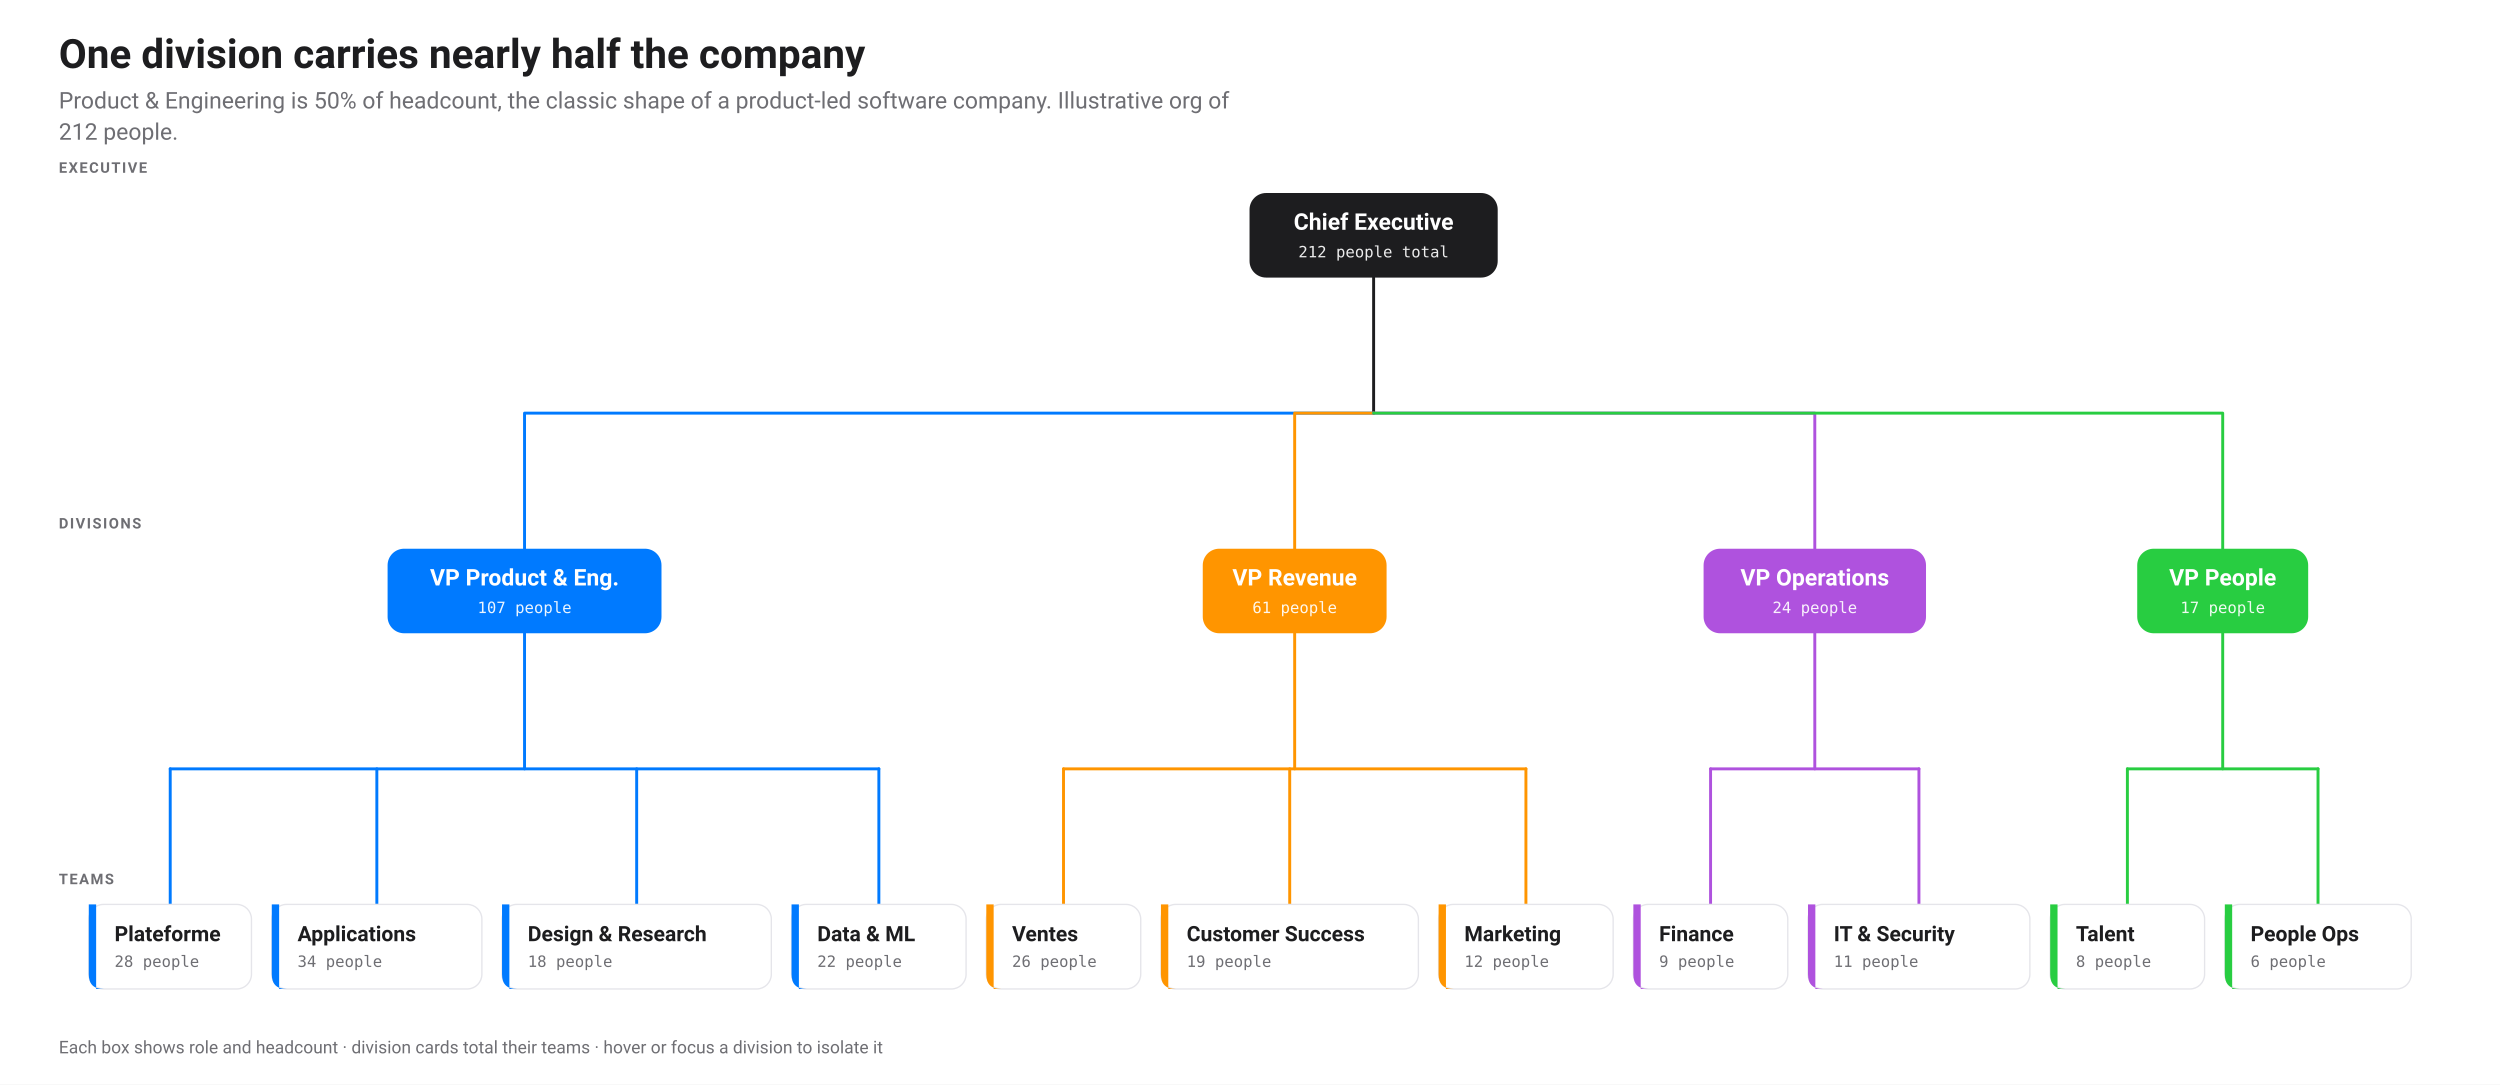
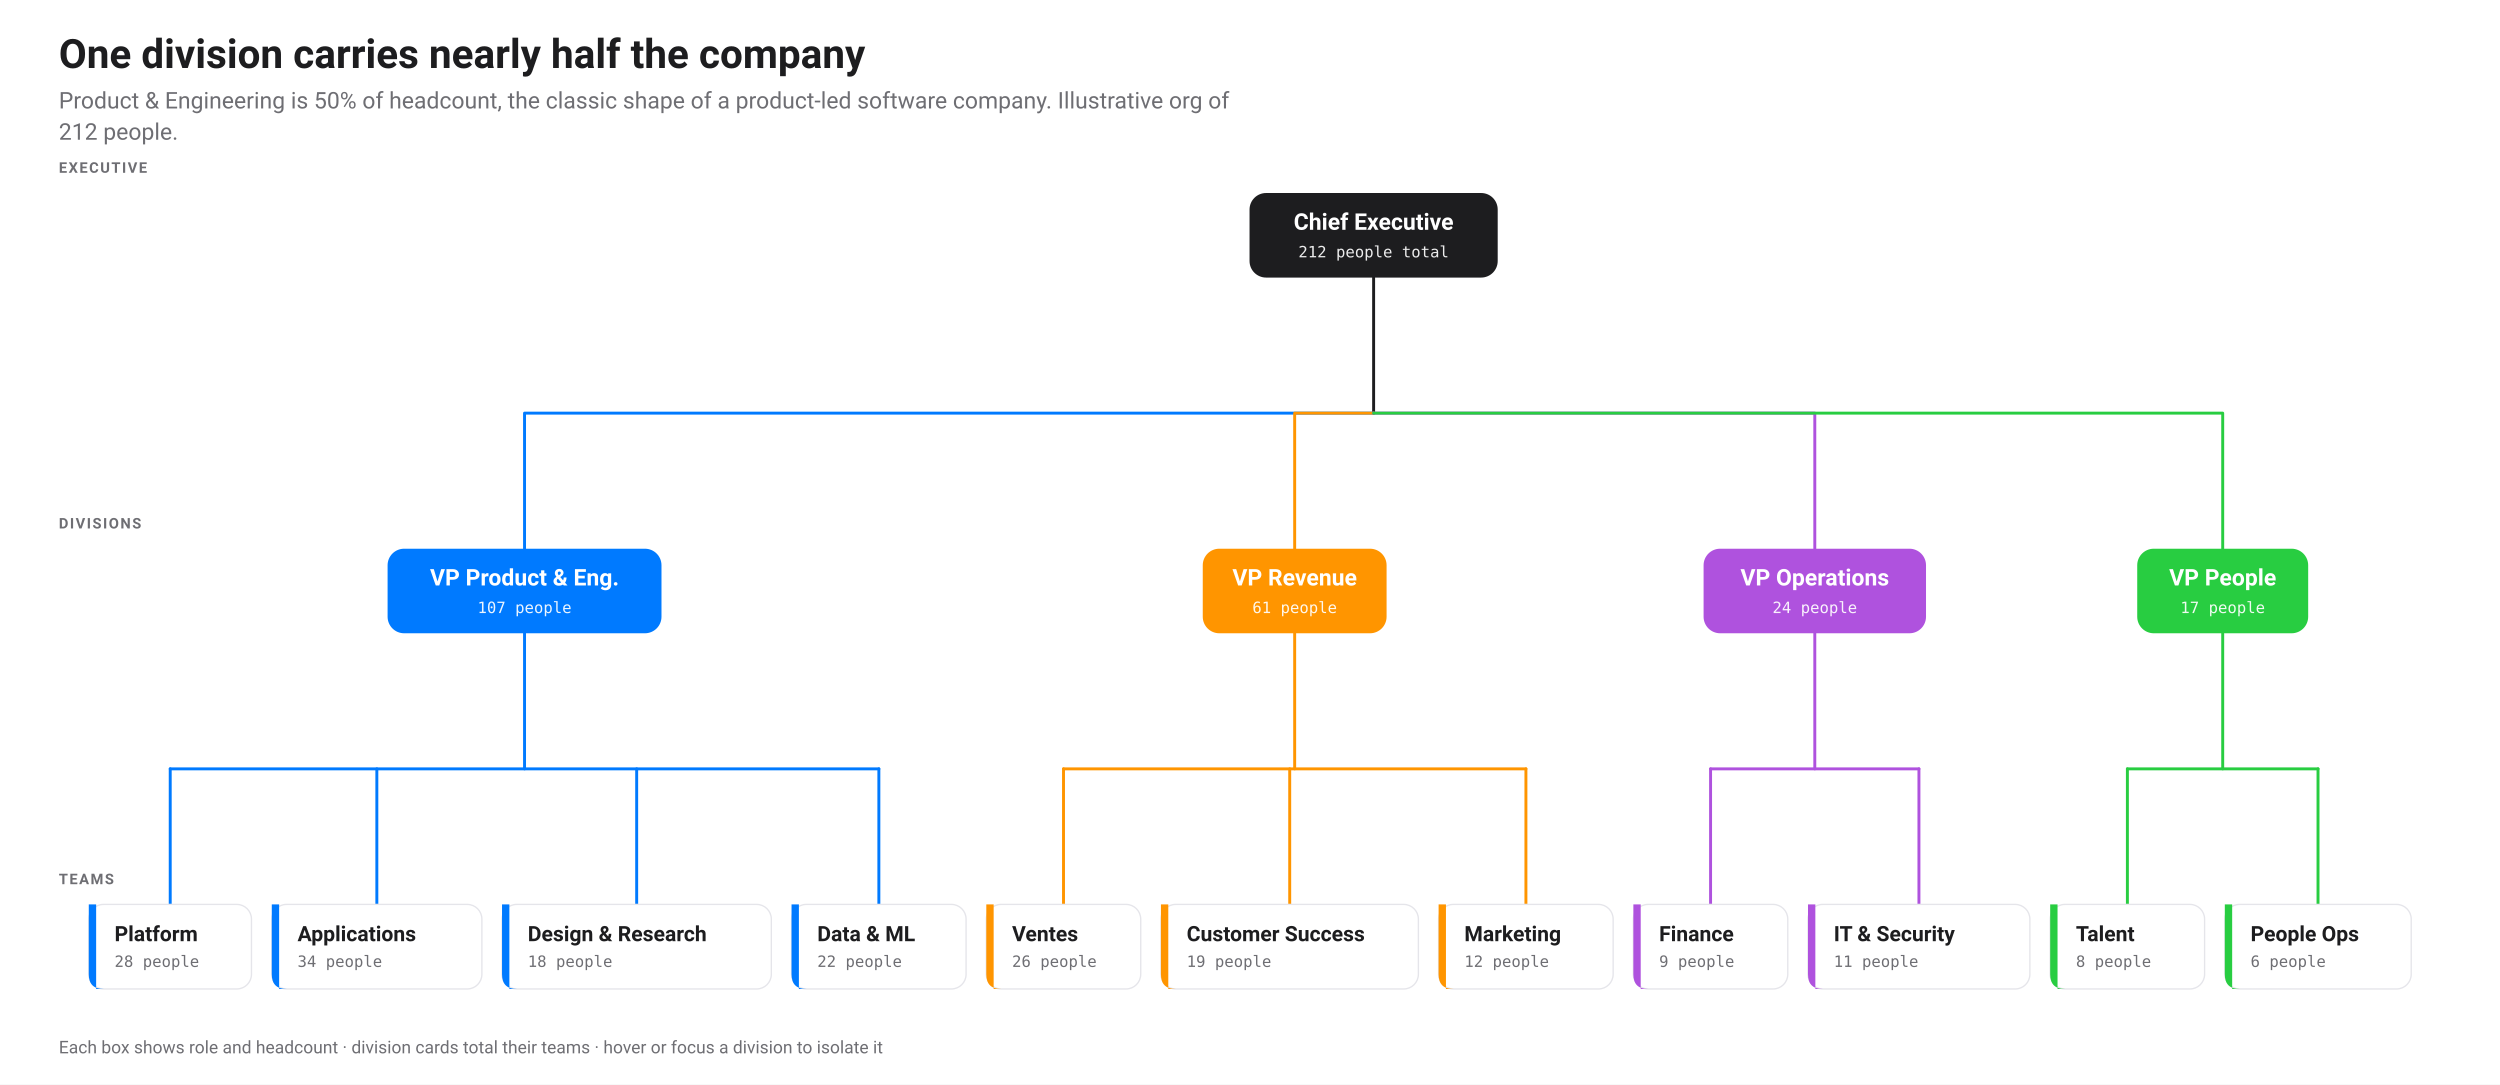
<svg xmlns="http://www.w3.org/2000/svg" width="2720" height="1180" viewBox="0 0 2720 1180" font-family="Roboto, system-ui, sans-serif" role="img" aria-labelledby="org-title org-desc">
  <style>.box,.wire{transition:opacity .16s ease}#org:hover .division .box,#org:hover .division .wire{opacity:.22}#org .division:hover .box,#org .division:hover .wire,#org .division:focus-within .box,#org .division:focus-within .wire{opacity:1}.hit:focus{outline:none}</style>
  <rect width="2720" height="1180" fill="#FFFFFF" />
  <text x="64" y="74" font-size="44" font-weight="700" fill="#1D1D1F">One division carries nearly half the company</text>
  <text x="64" y="118" font-size="25" fill="#6E6E73">Product &amp; Engineering is 50% of headcount, the classic shape of a product-led software company. Illustrative org of</text>
  <text x="64" y="152" font-size="25" fill="#6E6E73">212 people.</text>
  <text x="64" y="188.0" font-size="16" font-weight="700" letter-spacing="1.6" fill="#6E6E73">EXECUTIVE</text>
  <text x="64" y="575.0" font-size="16" font-weight="700" letter-spacing="1.6" fill="#6E6E73">DIVISIONS</text>
  <text x="64" y="962.0" font-size="16" font-weight="700" letter-spacing="1.6" fill="#6E6E73">TEAMS</text>
  <g id="org">
    <g id="base">
      <path class="wire" d="M1494.5,302.0 L1494.5,449.5" fill="none" stroke="#1D1D1F" stroke-width="3.2" stroke-linecap="round" />
      <path class="wire" d="M1494.5,449.5 L570.7,449.5 L570.7,597.0" fill="none" stroke="#007AFF" stroke-width="3.2" stroke-linecap="round" stroke-linejoin="round" />
      <path class="wire" d="M1494.5,449.5 L1408.6,449.5 L1408.6,597.0" fill="none" stroke="#FF9500" stroke-width="3.2" stroke-linecap="round" stroke-linejoin="round" />
      <path class="wire" d="M1494.5,449.5 L1974.5,449.5 L1974.5,597.0" fill="none" stroke="#AF52DE" stroke-width="3.2" stroke-linecap="round" stroke-linejoin="round" />
      <path class="wire" d="M1494.5,449.5 L2418.3,449.5 L2418.3,597.0" fill="none" stroke="#28CD41" stroke-width="3.2" stroke-linecap="round" stroke-linejoin="round" />
      <g class="box">
        <rect class="hit" tabindex="0" x="1359.5" y="210.0" width="270.0" height="92" rx="18" fill="#1D1D1F" />
        <text x="1494.5" y="250.0" text-anchor="middle" font-size="25" font-weight="700" fill="#FFFFFF">Chief Executive</text>
        <text x="1494.5" y="280.0" text-anchor="middle" font-family="Roboto Mono, ui-monospace, monospace" font-size="17" fill="#FFFFFF" fill-opacity="0.92">212 people total</text>
      </g>
    </g>
    <g class="division" role="group" aria-label="Product &amp; Engineering division">
      <path class="wire" d="M570.7,689.0 L570.7,836.5" fill="none" stroke="#007AFF" stroke-width="3.2" stroke-linecap="round" />
      <path class="wire" d="M185.2,836.5 L956.2,836.5" fill="none" stroke="#007AFF" stroke-width="3.2" stroke-linecap="round" />
      <path class="wire" d="M185.2,836.5 L185.2,984.0" fill="none" stroke="#007AFF" stroke-width="3.2" stroke-linecap="round" />
      <path class="wire" d="M410.0,836.5 L410.0,984.0" fill="none" stroke="#007AFF" stroke-width="3.2" stroke-linecap="round" />
      <path class="wire" d="M692.7,836.5 L692.7,984.0" fill="none" stroke="#007AFF" stroke-width="3.2" stroke-linecap="round" />
      <path class="wire" d="M956.2,836.5 L956.2,984.0" fill="none" stroke="#007AFF" stroke-width="3.2" stroke-linecap="round" />
      <g class="box">
        <rect class="hit" tabindex="0" x="421.7" y="597.0" width="298.0" height="92" rx="18" fill="#007AFF" />
        <text x="570.7" y="637.0" text-anchor="middle" font-size="25" font-weight="700" fill="#FFFFFF">VP Product &amp; Eng.</text>
        <text x="570.7" y="667.0" text-anchor="middle" font-family="Roboto Mono, ui-monospace, monospace" font-size="17" fill="#FFFFFF" fill-opacity="0.92">107 people</text>
      </g>
      <g class="box">
        <rect x="96.6" y="984.0" width="177.0" height="92" rx="16" fill="#FFFFFF" stroke="#E5E5EA" stroke-width="1.5" />
        <path d="M104.6,984.0 L96.6,984.0 Q96.6,984.0 96.6,1000.0 L96.6,1060.0 Q96.6,1076.0 112.6,1076.0 L104.6,1076.0 Z" fill="#007AFF" />
-         <text x="124.6" y="1024.0" font-size="23" font-weight="600" fill="#1D1D1F">Plateforme</text>
+         <text x="124.6" y="1024.0" font-size="23" font-weight="600" fill="#1D1D1F">Platform</text>
        <text x="124.6" y="1052.0" font-family="Roboto Mono, ui-monospace, monospace" font-size="17" fill="#6E6E73">28 people</text>
      </g>
      <g class="box">
        <rect x="295.7" y="984.0" width="228.6" height="92" rx="16" fill="#FFFFFF" stroke="#E5E5EA" stroke-width="1.5" />
        <path d="M303.7,984.0 L295.7,984.0 Q295.7,984.0 295.7,1000.0 L295.7,1060.0 Q295.7,1076.0 311.7,1076.0 L303.7,1076.0 Z" fill="#007AFF" />
        <text x="323.7" y="1024.0" font-size="23" font-weight="600" fill="#1D1D1F">Applications</text>
        <text x="323.7" y="1052.0" font-family="Roboto Mono, ui-monospace, monospace" font-size="17" fill="#6E6E73">34 people</text>
      </g>
      <g class="box">
        <rect x="546.2" y="984.0" width="293.0" height="92" rx="16" fill="#FFFFFF" stroke="#E5E5EA" stroke-width="1.5" />
        <path d="M554.2,984.0 L546.2,984.0 Q546.2,984.0 546.2,1000.0 L546.2,1060.0 Q546.2,1076.0 562.2,1076.0 L554.2,1076.0 Z" fill="#007AFF" />
        <text x="574.2" y="1024.0" font-size="23" font-weight="600" fill="#1D1D1F">Design &amp; Research</text>
        <text x="574.2" y="1052.0" font-family="Roboto Mono, ui-monospace, monospace" font-size="17" fill="#6E6E73">18 people</text>
      </g>
      <g class="box">
        <rect x="861.2" y="984.0" width="189.9" height="92" rx="16" fill="#FFFFFF" stroke="#E5E5EA" stroke-width="1.5" />
        <path d="M869.2,984.0 L861.2,984.0 Q861.2,984.0 861.2,1000.0 L861.2,1060.0 Q861.2,1076.0 877.2,1076.0 L869.2,1076.0 Z" fill="#007AFF" />
        <text x="889.2" y="1024.0" font-size="23" font-weight="600" fill="#1D1D1F">Data &amp; ML</text>
        <text x="889.2" y="1052.0" font-family="Roboto Mono, ui-monospace, monospace" font-size="17" fill="#6E6E73">22 people</text>
      </g>
    </g>
    <g class="division" role="group" aria-label="Revenue division">
      <path class="wire" d="M1408.6,689.0 L1408.6,836.5" fill="none" stroke="#FF9500" stroke-width="3.2" stroke-linecap="round" />
      <path class="wire" d="M1157.1,836.5 L1660.2,836.5" fill="none" stroke="#FF9500" stroke-width="3.2" stroke-linecap="round" />
      <path class="wire" d="M1157.1,836.5 L1157.1,984.0" fill="none" stroke="#FF9500" stroke-width="3.2" stroke-linecap="round" />
      <path class="wire" d="M1403.2,836.5 L1403.2,984.0" fill="none" stroke="#FF9500" stroke-width="3.2" stroke-linecap="round" />
      <path class="wire" d="M1660.2,836.5 L1660.2,984.0" fill="none" stroke="#FF9500" stroke-width="3.2" stroke-linecap="round" />
      <g class="box">
        <rect class="hit" tabindex="0" x="1308.6" y="597.0" width="200.0" height="92" rx="18" fill="#FF9500" />
        <text x="1408.6" y="637.0" text-anchor="middle" font-size="25" font-weight="700" fill="#FFFFFF">VP Revenue</text>
        <text x="1408.6" y="667.0" text-anchor="middle" font-family="Roboto Mono, ui-monospace, monospace" font-size="17" fill="#FFFFFF" fill-opacity="0.92">61 people</text>
      </g>
      <g class="box">
        <rect x="1073.1" y="984.0" width="168.0" height="92" rx="16" fill="#FFFFFF" stroke="#E5E5EA" stroke-width="1.5" />
        <path d="M1081.1,984.0 L1073.1,984.0 Q1073.1,984.0 1073.1,1000.0 L1073.1,1060.0 Q1073.1,1076.0 1089.1,1076.0 L1081.1,1076.0 Z" fill="#FF9500" />
        <text x="1101.1" y="1024.0" font-size="23" font-weight="600" fill="#1D1D1F">Ventes</text>
        <text x="1101.1" y="1052.0" font-family="Roboto Mono, ui-monospace, monospace" font-size="17" fill="#6E6E73">26 people</text>
      </g>
      <g class="box">
        <rect x="1263.1" y="984.0" width="280.1" height="92" rx="16" fill="#FFFFFF" stroke="#E5E5EA" stroke-width="1.5" />
        <path d="M1271.1,984.0 L1263.1,984.0 Q1263.1,984.0 1263.1,1000.0 L1263.1,1060.0 Q1263.1,1076.0 1279.1,1076.0 L1271.1,1076.0 Z" fill="#FF9500" />
        <text x="1291.1" y="1024.0" font-size="23" font-weight="600" fill="#1D1D1F">Customer Success</text>
        <text x="1291.1" y="1052.0" font-family="Roboto Mono, ui-monospace, monospace" font-size="17" fill="#6E6E73">19 people</text>
      </g>
      <g class="box">
        <rect x="1565.2" y="984.0" width="189.9" height="92" rx="16" fill="#FFFFFF" stroke="#E5E5EA" stroke-width="1.5" />
        <path d="M1573.2,984.0 L1565.2,984.0 Q1565.2,984.0 1565.2,1000.0 L1565.2,1060.0 Q1565.2,1076.0 1581.2,1076.0 L1573.2,1076.0 Z" fill="#FF9500" />
        <text x="1593.2" y="1024.0" font-size="23" font-weight="600" fill="#1D1D1F">Marketing</text>
        <text x="1593.2" y="1052.0" font-family="Roboto Mono, ui-monospace, monospace" font-size="17" fill="#6E6E73">12 people</text>
      </g>
    </g>
    <g class="division" role="group" aria-label="Operations division">
      <path class="wire" d="M1974.5,689.0 L1974.5,836.5" fill="none" stroke="#AF52DE" stroke-width="3.2" stroke-linecap="round" />
      <path class="wire" d="M1861.1,836.5 L2087.8,836.5" fill="none" stroke="#AF52DE" stroke-width="3.2" stroke-linecap="round" />
      <path class="wire" d="M1861.1,836.5 L1861.1,984.0" fill="none" stroke="#AF52DE" stroke-width="3.2" stroke-linecap="round" />
      <path class="wire" d="M2087.8,836.5 L2087.8,984.0" fill="none" stroke="#AF52DE" stroke-width="3.2" stroke-linecap="round" />
      <g class="box">
        <rect class="hit" tabindex="0" x="1853.5" y="597.0" width="242.0" height="92" rx="18" fill="#AF52DE" />
        <text x="1974.5" y="637.0" text-anchor="middle" font-size="25" font-weight="700" fill="#FFFFFF">VP Operations</text>
        <text x="1974.5" y="667.0" text-anchor="middle" font-family="Roboto Mono, ui-monospace, monospace" font-size="17" fill="#FFFFFF" fill-opacity="0.92">24 people</text>
      </g>
      <g class="box">
        <rect x="1777.1" y="984.0" width="168.0" height="92" rx="16" fill="#FFFFFF" stroke="#E5E5EA" stroke-width="1.5" />
        <path d="M1785.1,984.0 L1777.1,984.0 Q1777.1,984.0 1777.1,1000.0 L1777.1,1060.0 Q1777.1,1076.0 1793.1,1076.0 L1785.1,1076.0 Z" fill="#AF52DE" />
        <text x="1805.1" y="1024.0" font-size="23" font-weight="600" fill="#1D1D1F">Finance</text>
        <text x="1805.1" y="1052.0" font-family="Roboto Mono, ui-monospace, monospace" font-size="17" fill="#6E6E73">9 people</text>
      </g>
      <g class="box">
        <rect x="1967.1" y="984.0" width="241.4" height="92" rx="16" fill="#FFFFFF" stroke="#E5E5EA" stroke-width="1.5" />
        <path d="M1975.1,984.0 L1967.1,984.0 Q1967.1,984.0 1967.1,1000.0 L1967.1,1060.0 Q1967.1,1076.0 1983.1,1076.0 L1975.1,1076.0 Z" fill="#AF52DE" />
        <text x="1995.1" y="1024.0" font-size="23" font-weight="600" fill="#1D1D1F">IT &amp; Security</text>
        <text x="1995.1" y="1052.0" font-family="Roboto Mono, ui-monospace, monospace" font-size="17" fill="#6E6E73">11 people</text>
      </g>
    </g>
    <g class="division" role="group" aria-label="People division">
      <path class="wire" d="M2418.3,689.0 L2418.3,836.5" fill="none" stroke="#28CD41" stroke-width="3.2" stroke-linecap="round" />
      <path class="wire" d="M2314.6,836.5 L2522.0,836.5" fill="none" stroke="#28CD41" stroke-width="3.2" stroke-linecap="round" />
      <path class="wire" d="M2314.6,836.5 L2314.6,984.0" fill="none" stroke="#28CD41" stroke-width="3.2" stroke-linecap="round" />
      <path class="wire" d="M2522.0,836.5 L2522.0,984.0" fill="none" stroke="#28CD41" stroke-width="3.2" stroke-linecap="round" />
      <g class="box">
        <rect class="hit" tabindex="0" x="2325.3" y="597.0" width="186.0" height="92" rx="18" fill="#28CD41" />
        <text x="2418.3" y="637.0" text-anchor="middle" font-size="25" font-weight="700" fill="#FFFFFF">VP People</text>
        <text x="2418.3" y="667.0" text-anchor="middle" font-family="Roboto Mono, ui-monospace, monospace" font-size="17" fill="#FFFFFF" fill-opacity="0.92">17 people</text>
      </g>
      <g class="box">
        <rect x="2230.6" y="984.0" width="168.0" height="92" rx="16" fill="#FFFFFF" stroke="#E5E5EA" stroke-width="1.5" />
        <path d="M2238.6,984.0 L2230.6,984.0 Q2230.6,984.0 2230.6,1000.0 L2230.6,1060.0 Q2230.6,1076.0 2246.6,1076.0 L2238.6,1076.0 Z" fill="#28CD41" />
        <text x="2258.6" y="1024.0" font-size="23" font-weight="600" fill="#1D1D1F">Talent</text>
        <text x="2258.6" y="1052.0" font-family="Roboto Mono, ui-monospace, monospace" font-size="17" fill="#6E6E73">8 people</text>
      </g>
      <g class="box">
        <rect x="2420.6" y="984.0" width="202.8" height="92" rx="16" fill="#FFFFFF" stroke="#E5E5EA" stroke-width="1.5" />
        <path d="M2428.6,984.0 L2420.6,984.0 Q2420.6,984.0 2420.6,1000.0 L2420.6,1060.0 Q2420.6,1076.0 2436.6,1076.0 L2428.6,1076.0 Z" fill="#28CD41" />
        <text x="2448.6" y="1024.0" font-size="23" font-weight="600" fill="#1D1D1F">People Ops</text>
        <text x="2448.6" y="1052.0" font-family="Roboto Mono, ui-monospace, monospace" font-size="17" fill="#6E6E73">6 people</text>
      </g>
    </g>
  </g>
  <text x="64" y="1146" font-size="19" fill="#6E6E73">Each box shows role and headcount · division cards total their teams · hover or focus a division to isolate it</text>
  <g data-fs-internal="" role="button" tabindex="0" aria-label="Toggle fullscreen" transform="translate(2672,14)" style="display:none;cursor:pointer">
    <rect x="0" y="0" width="34" height="34" rx="8" fill="#F2F3F5" />
    <path d="M6 13 V6 h7 M28 13 V6 h-7 M6 21 v7 h7 M28 21 v7 h-7" fill="none" stroke="#1D1D1F" stroke-width="2" stroke-linecap="round" />
  </g>
</svg>
